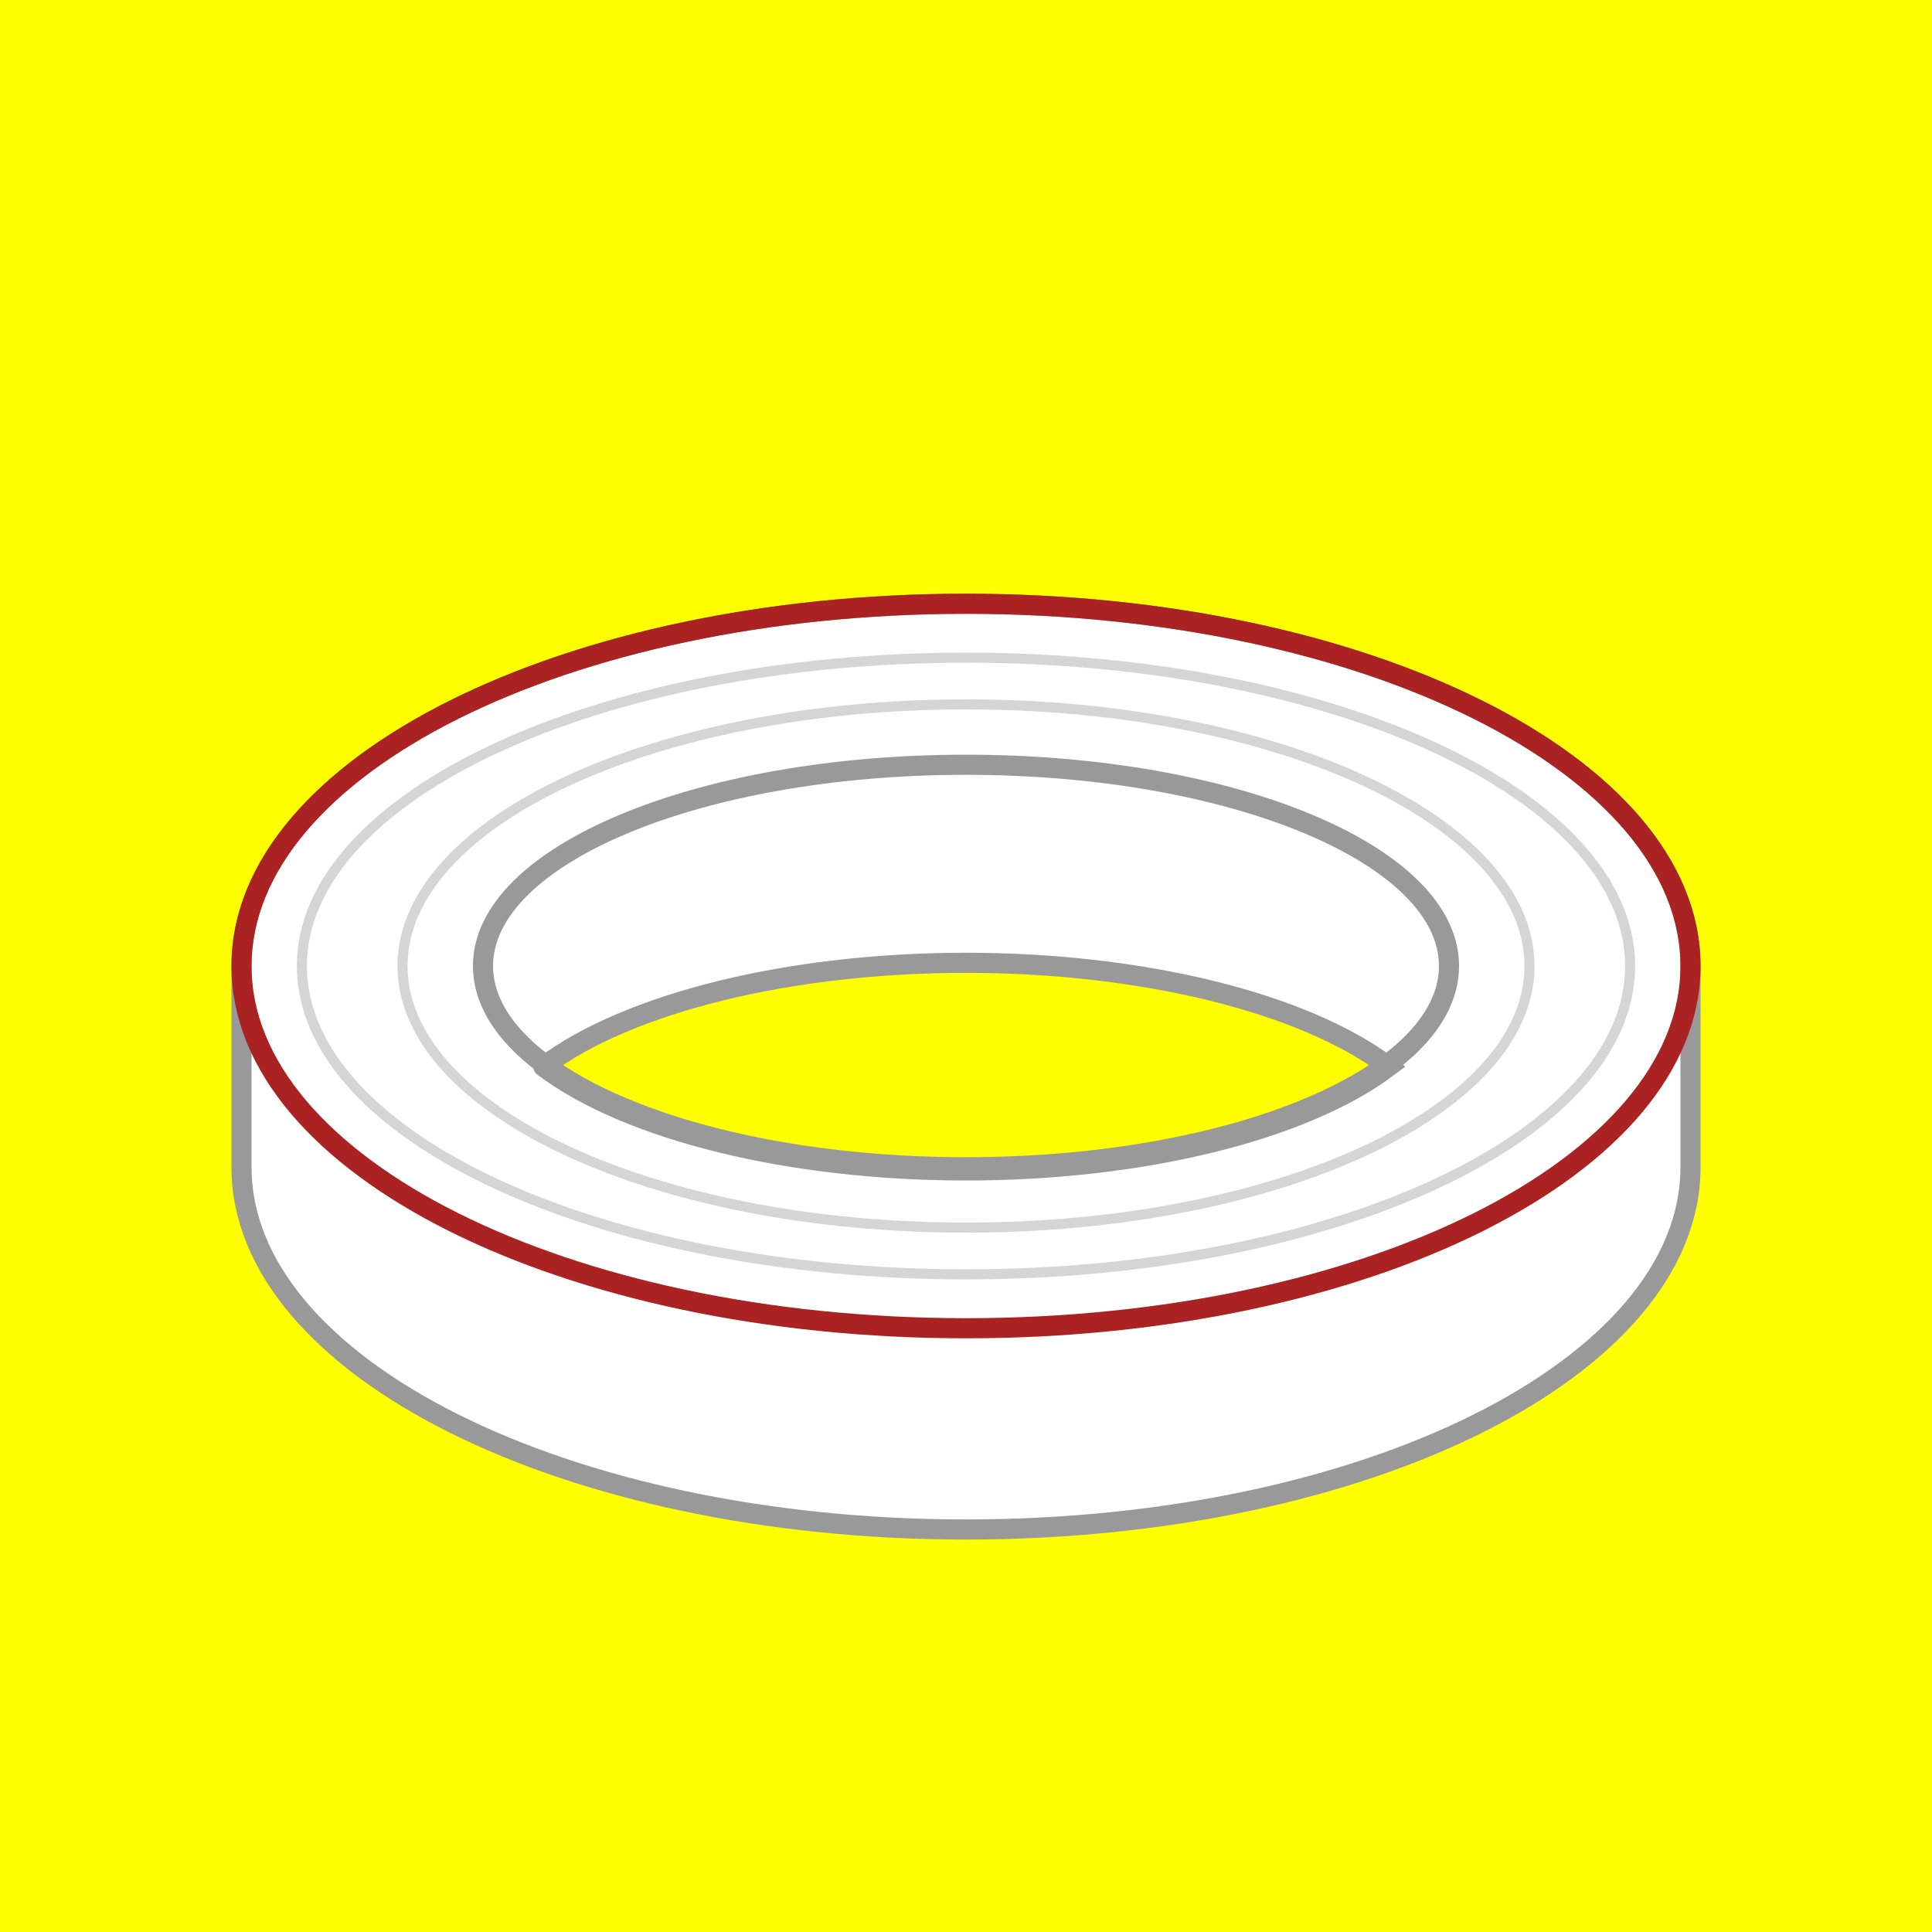
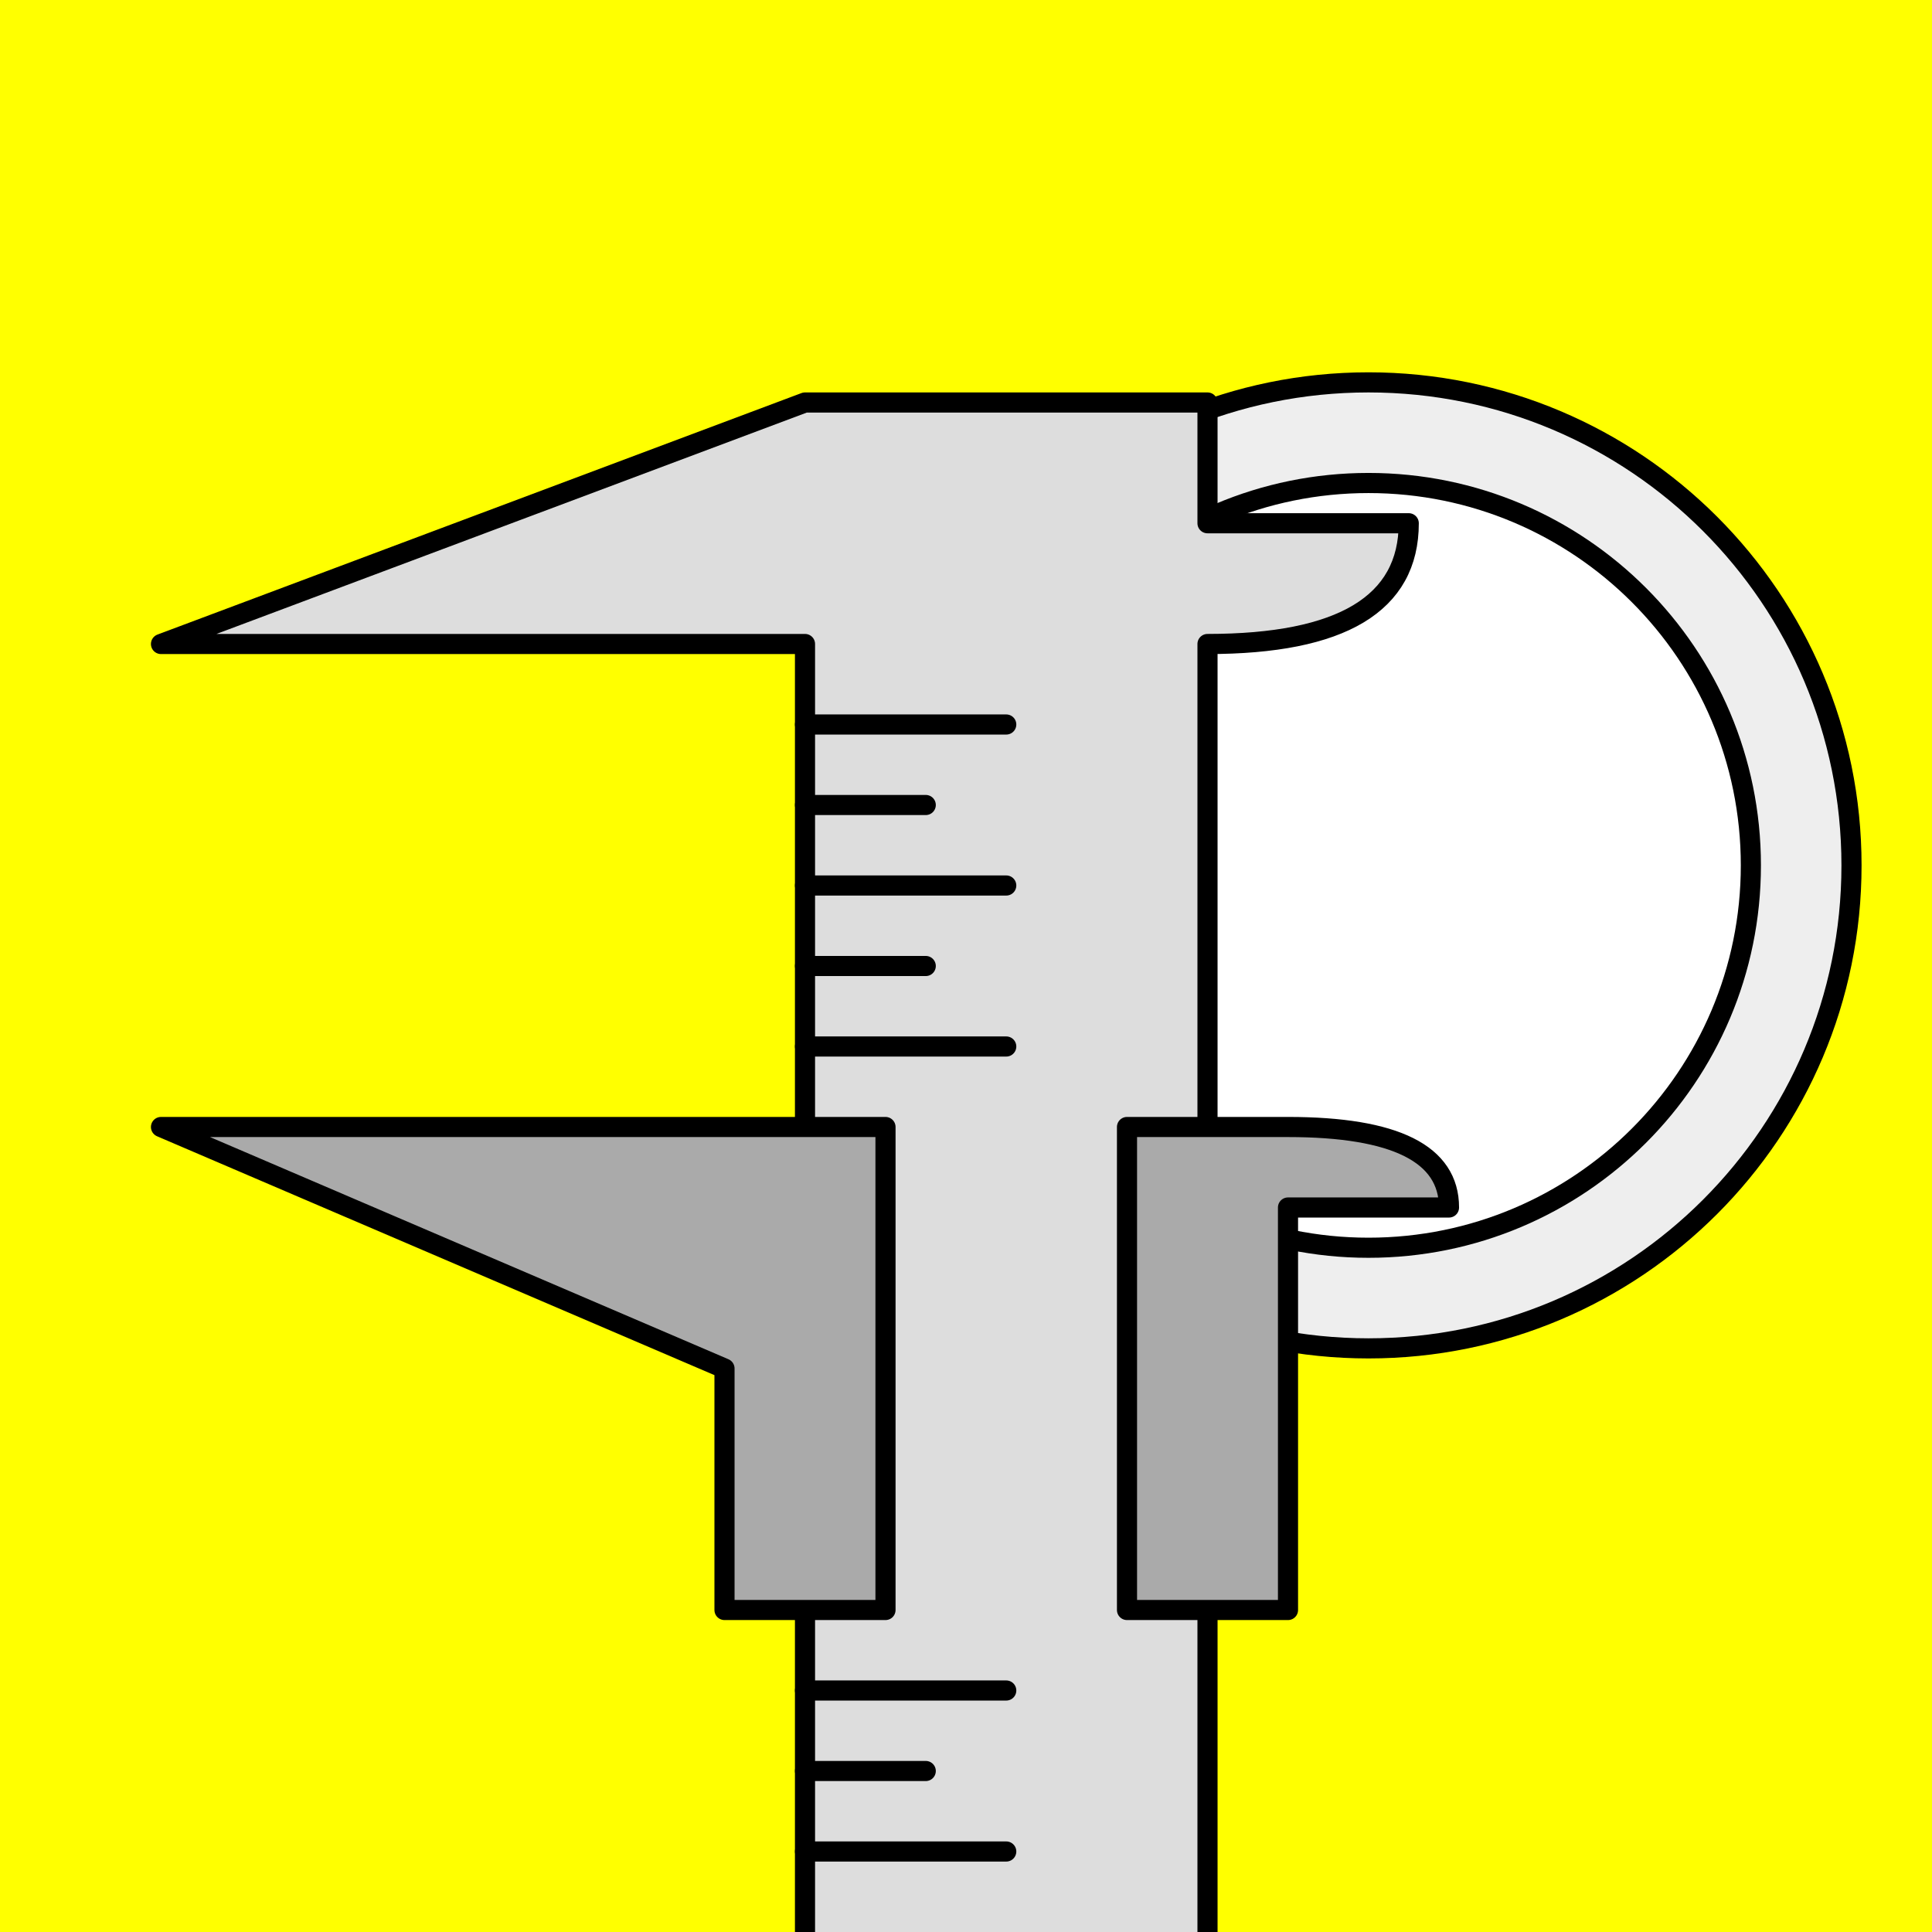
<svg xmlns="http://www.w3.org/2000/svg" width="96px" height="96px" viewBox="0 0 96 96" id="inner-dimension" version="1.1">
+   <rect x="0" y="0" width="96" height="96" fill="yellow" />
  <g>
-     <rect x="0" y="0" width="96" height="96" fill="yellow" />
-     <path class="lower-body background" fill="white" stroke="#999" stroke-width="1px" stroke-linecap="round" stroke-linejoin="butt" d="M12,48 L12,58                 A36,18 0 0 0 84,58                 L84,48                 A36,18 0 0 0 12,48                                  M27,53                 A24,10 0 0 1 69,53                 A24,10 0 0 1 27,53" />
-     <path class="upper-inner-2" fill="transparent" stroke="#d5d5d5" stroke-width="0.5px" stroke-linecap="round" stroke-linejoin="butt" d="M20,48                 A28,13 0 0 1 76,48                 A28,13 0 0 1 20,48" />
-     <path class="upper-inner-3" fill="transparent" stroke="#d5d5d5" stroke-width="0.5px" stroke-linecap="round" stroke-linejoin="butt" d="M15,48                 A28,13 0 0 1 81,48                 A28,13 0 0 1 15,48" />
-     <path class="upper-outer" fill="transparent" stroke="#aa2222" stroke-width="1px" stroke-linecap="round" stroke-linejoin="butt" d="M12,48                 A36,18 0 0 1 84,48                 A36,18 0 0 1 12,48" />
-     <path class="upper-inner-1" fill="transparent" stroke="#999" stroke-width="1px" stroke-linecap="round" stroke-linejoin="round" d="M24,48                 A24,10 0 1 1 72,48                 A24,10 0 1 1 24,48" />
+     <circle cx="68" cy="43" r="24" fill="#eee" stroke="#000" stroke-width="1px" />
+     <circle cx="68" cy="43" r="19" fill="#fff" stroke="#000" stroke-width="1px" />
+   </g>
+   <g>
+     <path fill="#ddd" stroke="#000" stroke-width="1px" stroke-linejoin="round" d="M40,96 40,32 L8,32 L40,20 L60,20                 L60,26 L70,26 Q70,32 60,32                 L60,96" />
+     <path fill="#aaa" stroke="#000" stroke-width="1px" stroke-linejoin="round" d="M44,80 L36,80 L36,68 L8,56 L44,56Z                 M56,80 L64,80 L64,60 L72,60 Q72,56 64,56 L56,56Z" />
+     <line stroke="#000" stroke-width="1px" stroke-linecap="round" x1="40" x2="50" y1="36" y2="36" />
+     <line stroke="#000" stroke-width="1px" stroke-linecap="round" x1="40" x2="46" y1="40" y2="40" />
+     <line stroke="#000" stroke-width="1px" stroke-linecap="round" x1="40" x2="50" y1="44" y2="44" />
+     <line stroke="#000" stroke-width="1px" stroke-linecap="round" x1="40" x2="46" y1="48" y2="48" />
+     <line stroke="#000" stroke-width="1px" stroke-linecap="round" x1="40" x2="50" y1="52" y2="52" />
+     <line stroke="#000" stroke-width="1px" stroke-linecap="round" x1="40" x2="50" y1="84" y2="84" />
+     <line stroke="#000" stroke-width="1px" stroke-linecap="round" x1="40" x2="46" y1="88" y2="88" />
+     <line stroke="#000" stroke-width="1px" stroke-linecap="round" x1="40" x2="50" y1="92" y2="92" />
  </g>
</svg>
